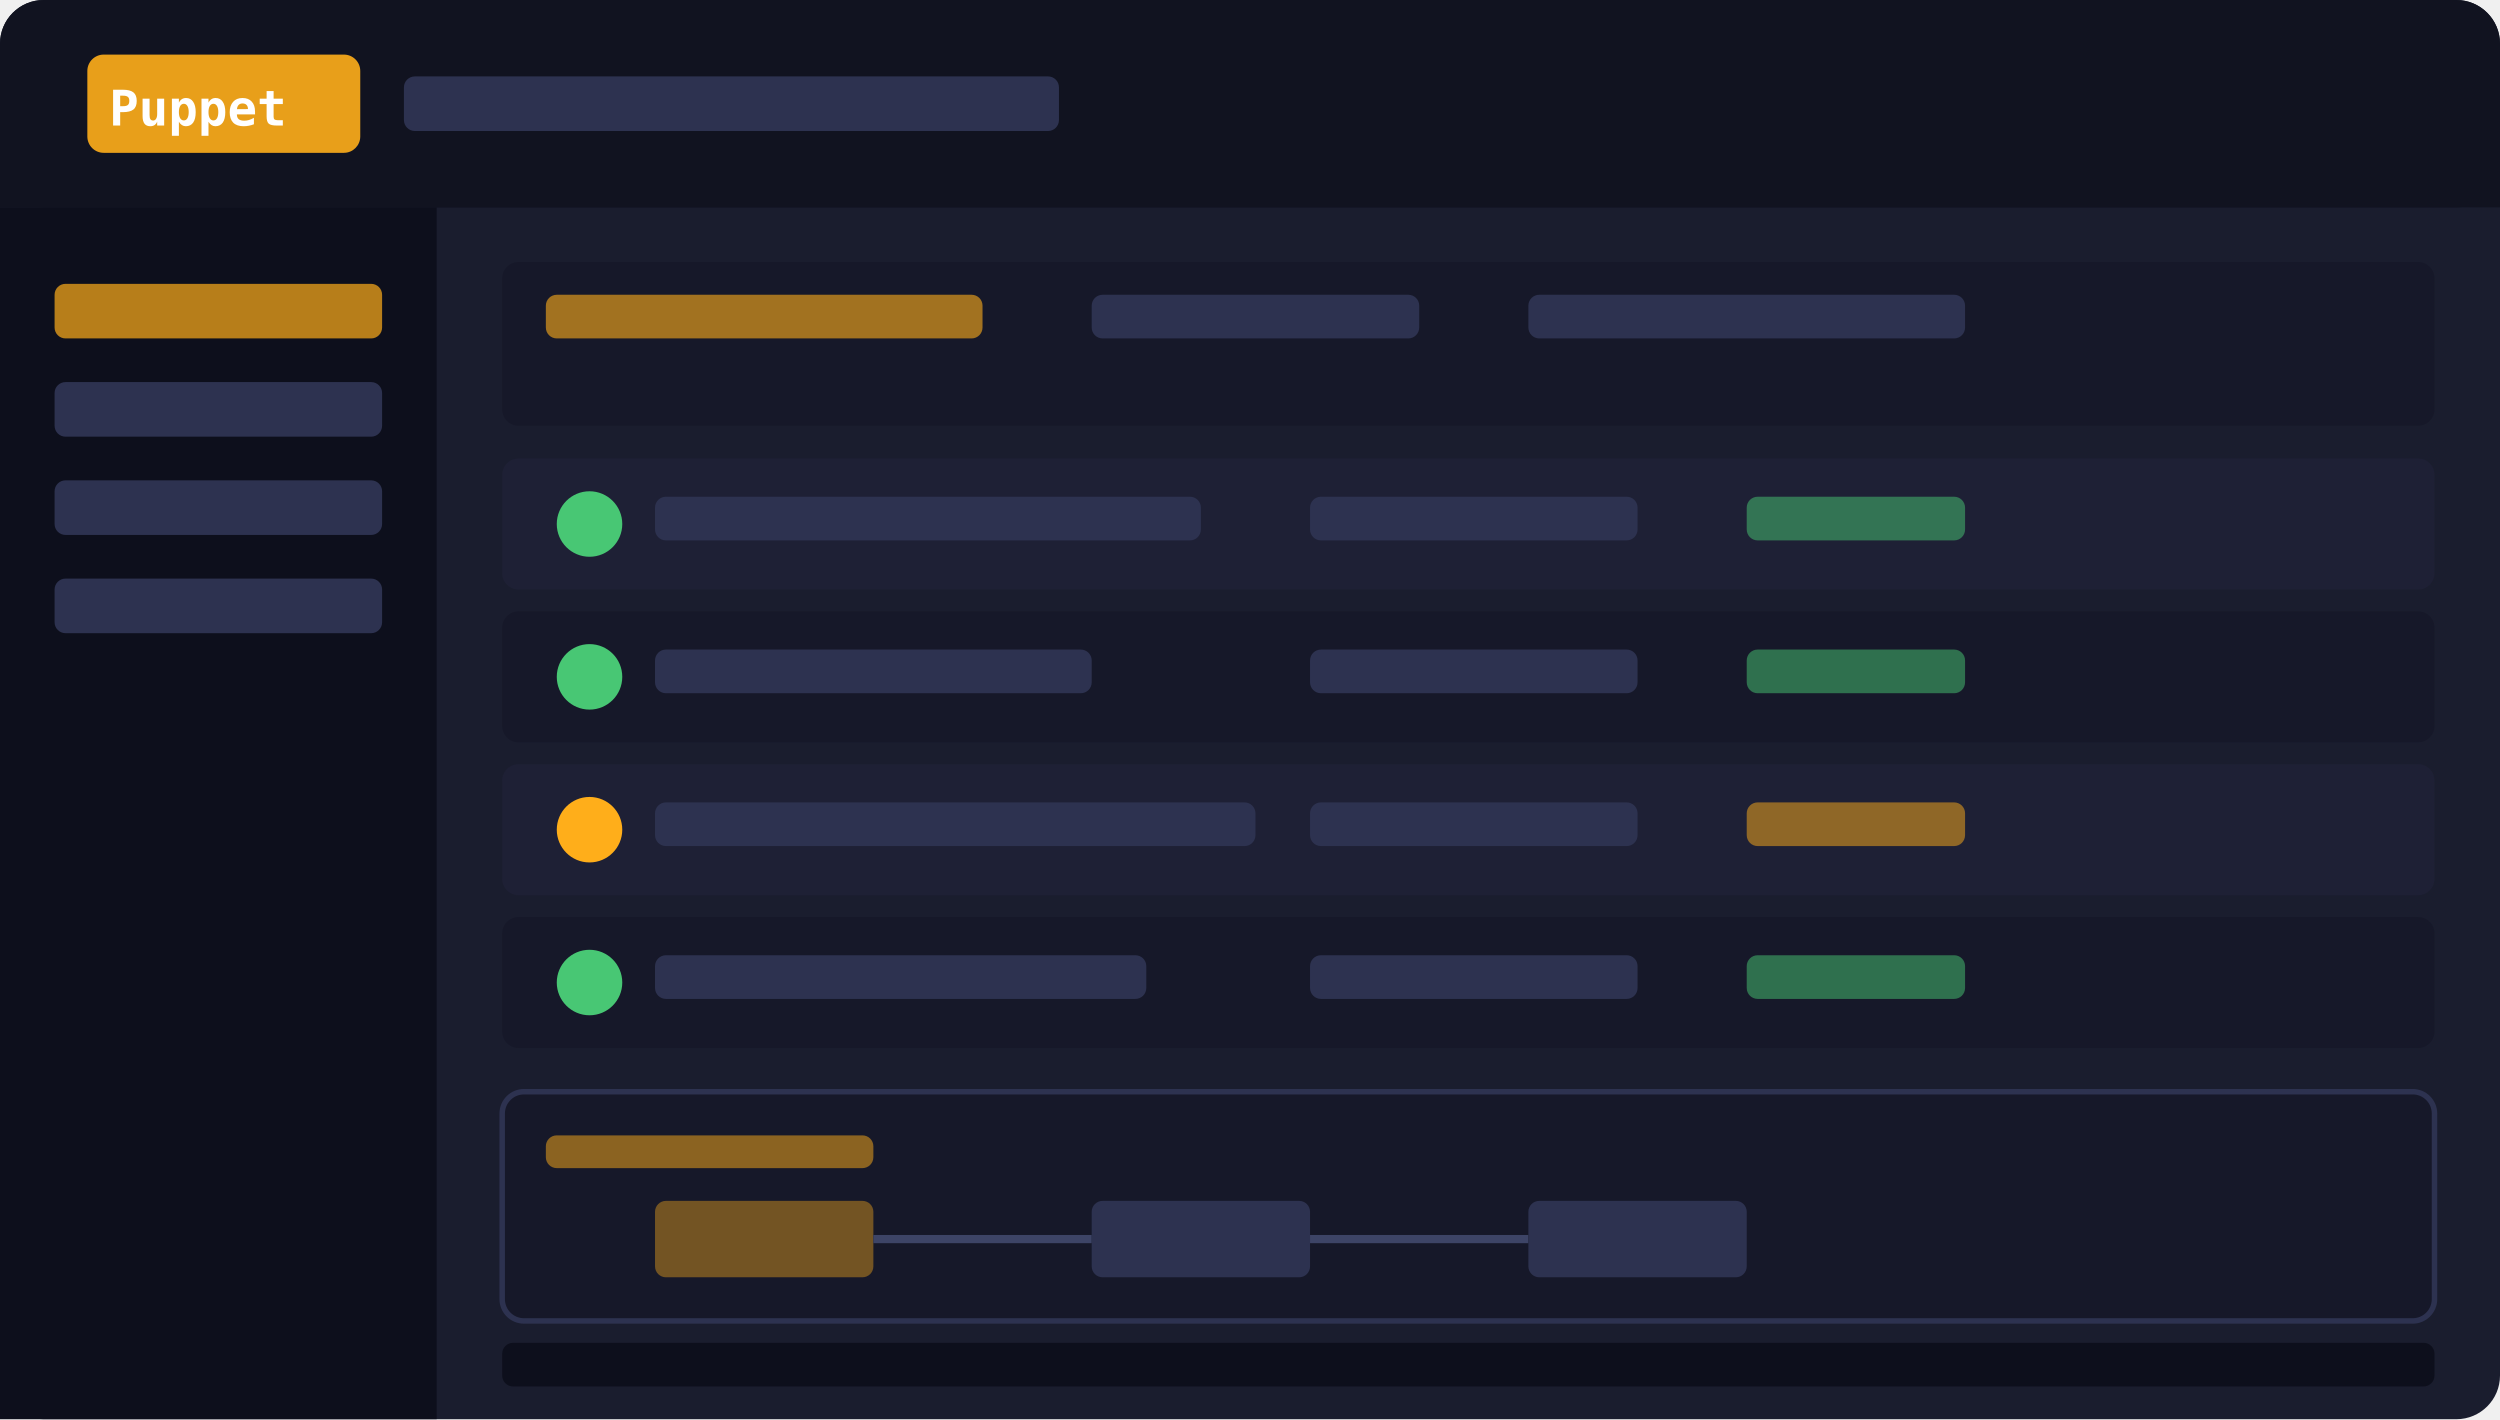
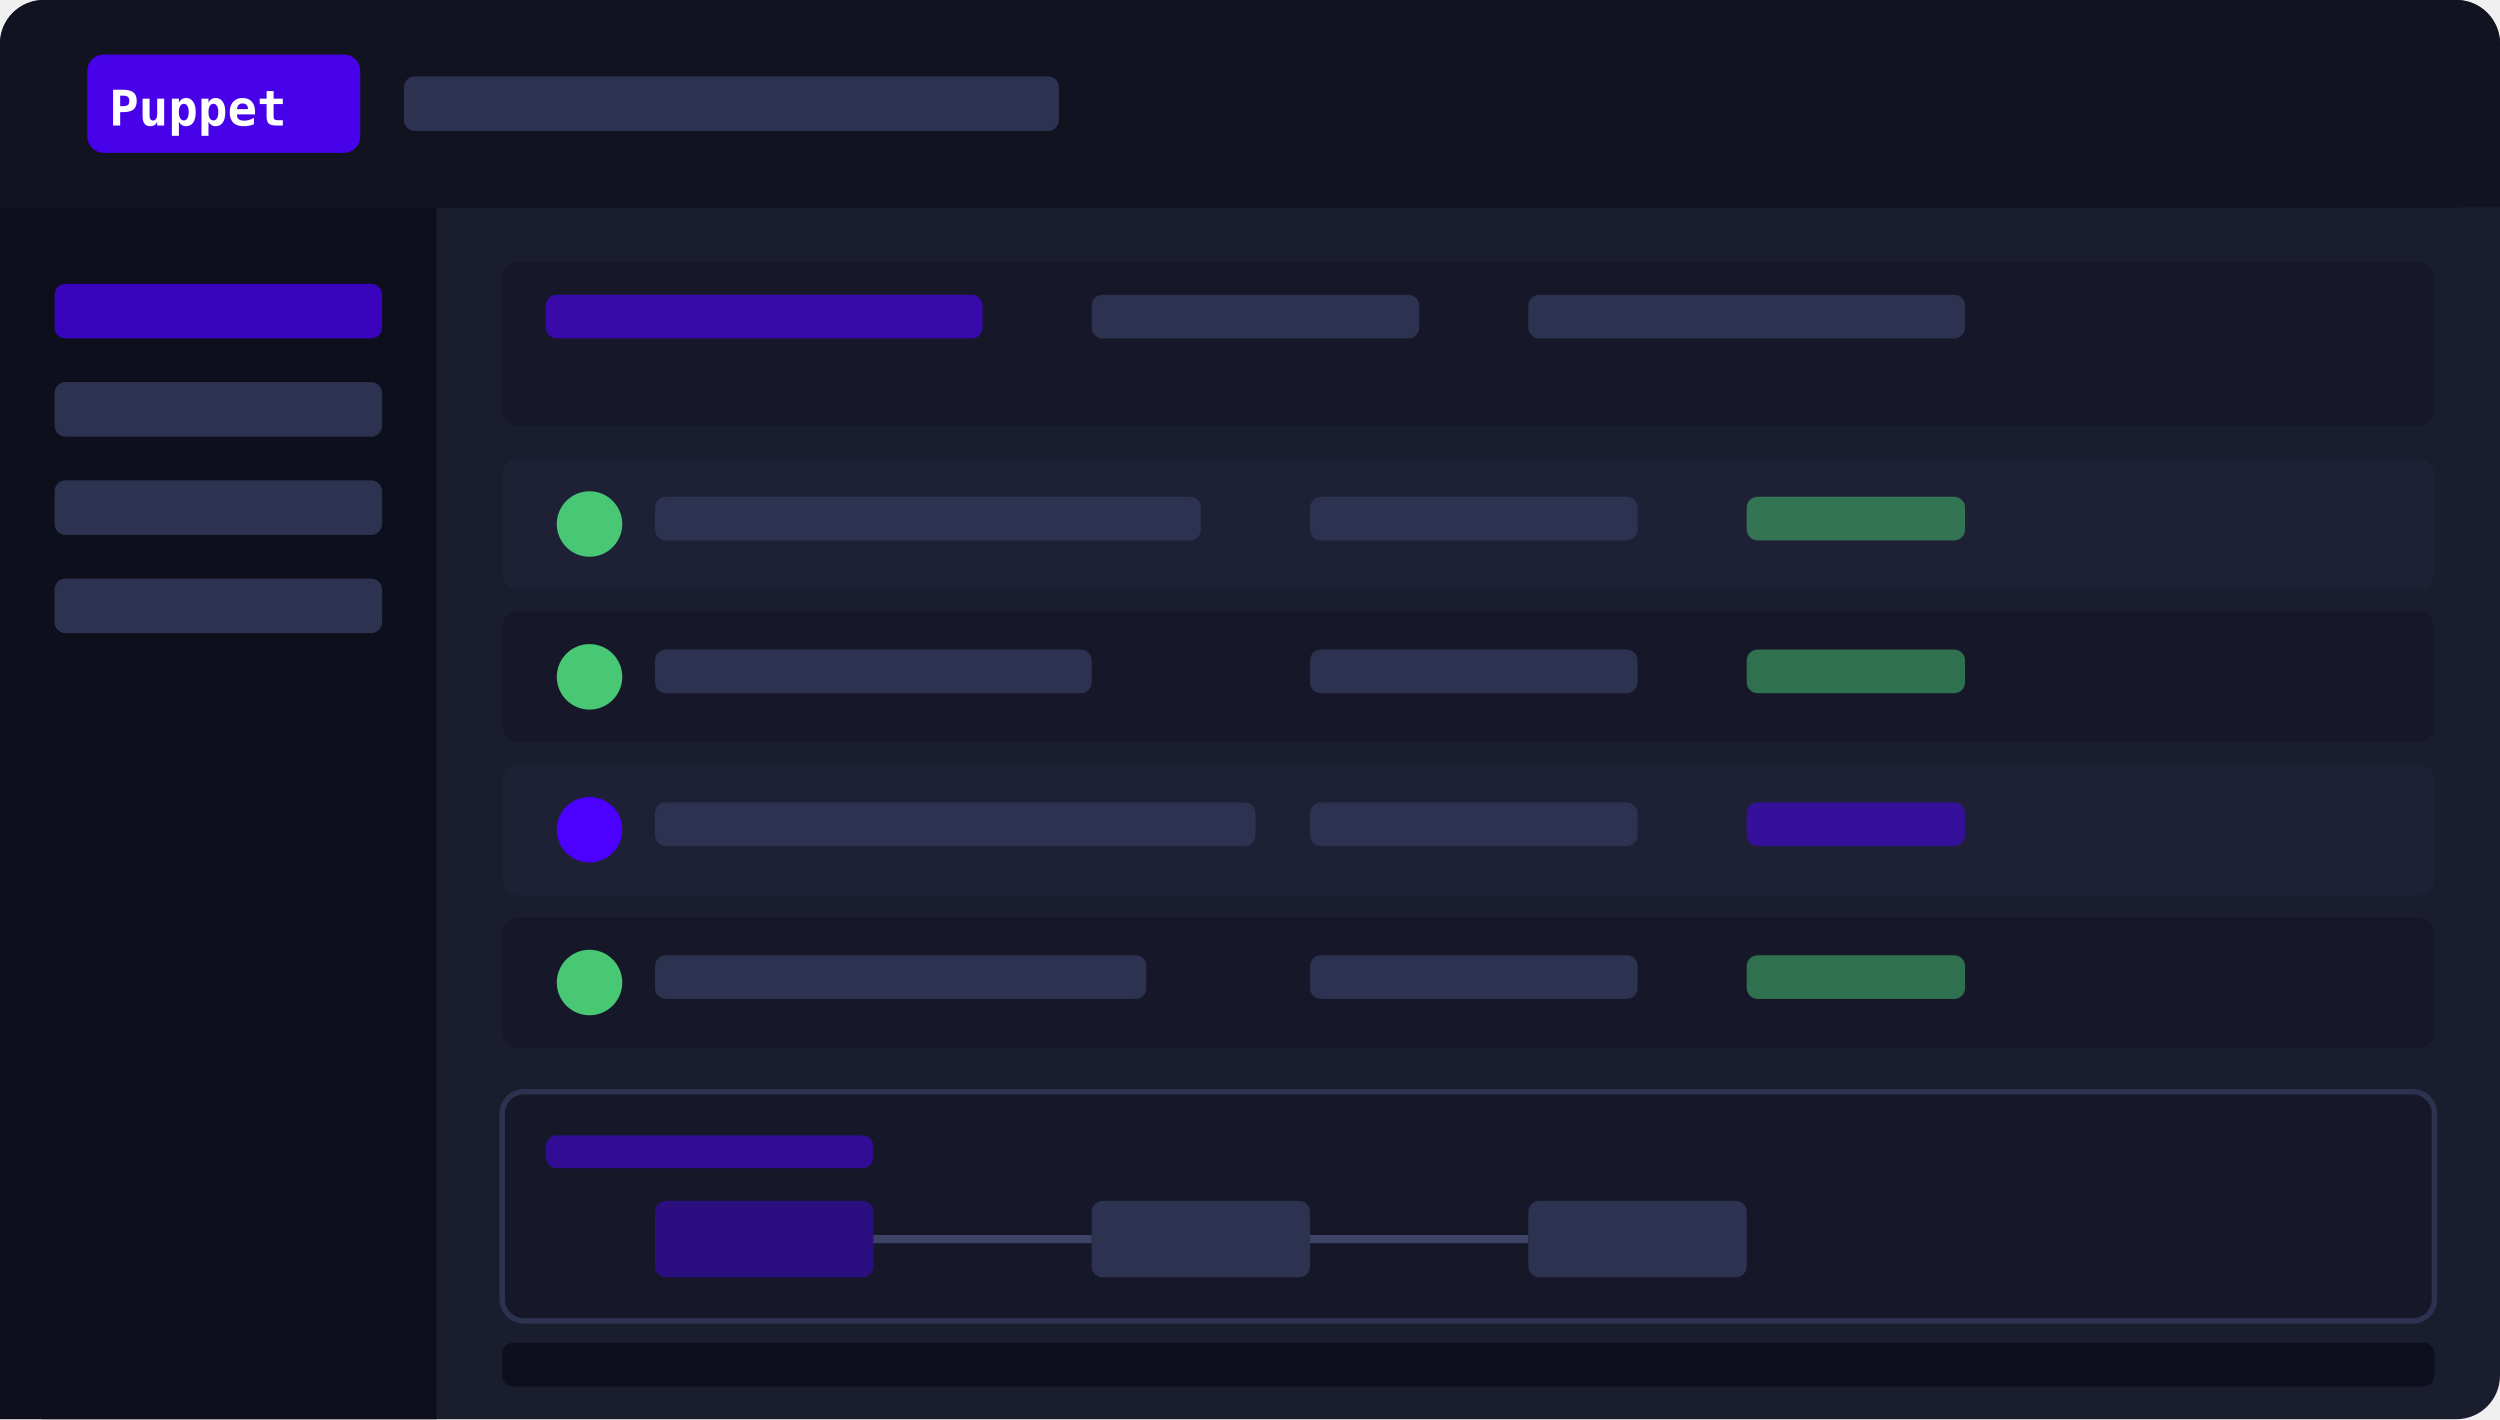
<svg xmlns="http://www.w3.org/2000/svg" width="458" height="260" viewBox="0 0 458 260" fill="none">
  <rect width="458" height="260" rx="8" fill="#1A1D2E" />
  <rect x="0" y="0" width="458" height="38" rx="8" fill="#111320" />
  <rect x="0" y="24" width="458" height="14" fill="#111320" />
-   <rect x="16" y="10" width="50" height="18" rx="3" fill="#FFAE1A" opacity="0.9" />
+   <rect x="16" y="10" width="50" height="18" rx="3" fill="#4c00ff" opacity="0.9" />
  <text x="20" y="23" font-family="monospace" font-size="9" font-weight="bold" fill="white">Puppet</text>
  <rect x="74" y="14" width="120" height="10" rx="2" fill="#2D3250" />
  <rect x="0" y="38" width="80" height="222" fill="#0D0F1C" />
-   <rect x="10" y="52" width="60" height="10" rx="2" fill="#FFAE1A" opacity="0.7" />
+   <rect x="10" y="52" width="60" height="10" rx="2" fill="#4c00ff" opacity="0.7" />
  <rect x="10" y="70" width="60" height="10" rx="2" fill="#2D3250" />
  <rect x="10" y="88" width="60" height="10" rx="2" fill="#2D3250" />
  <rect x="10" y="106" width="60" height="10" rx="2" fill="#2D3250" />
  <rect x="92" y="48" width="354" height="30" rx="3" fill="#161829" />
-   <rect x="100" y="54" width="80" height="8" rx="2" fill="#FFAE1A" opacity="0.6" />
+   <rect x="100" y="54" width="80" height="8" rx="2" fill="#4c00ff" opacity="0.6" />
  <rect x="200" y="54" width="60" height="8" rx="2" fill="#2D3250" />
  <rect x="280" y="54" width="80" height="8" rx="2" fill="#2D3250" />
  <rect x="92" y="84" width="354" height="24" rx="3" fill="#1E2035" />
  <circle cx="108" cy="96" r="6" fill="#48C774" />
  <rect x="120" y="91" width="100" height="8" rx="2" fill="#2D3250" />
  <rect x="240" y="91" width="60" height="8" rx="2" fill="#2D3250" />
  <rect x="320" y="91" width="40" height="8" rx="2" fill="#48C774" opacity="0.5" />
  <rect x="92" y="112" width="354" height="24" rx="3" fill="#161829" />
  <circle cx="108" cy="124" r="6" fill="#48C774" />
  <rect x="120" y="119" width="80" height="8" rx="2" fill="#2D3250" />
  <rect x="240" y="119" width="60" height="8" rx="2" fill="#2D3250" />
  <rect x="320" y="119" width="40" height="8" rx="2" fill="#48C774" opacity="0.5" />
  <rect x="92" y="140" width="354" height="24" rx="3" fill="#1E2035" />
-   <circle cx="108" cy="152" r="6" fill="#FFAE1A" />
+   <circle cx="108" cy="152" r="6" fill="#4c00ff" />
  <rect x="120" y="147" width="110" height="8" rx="2" fill="#2D3250" />
  <rect x="240" y="147" width="60" height="8" rx="2" fill="#2D3250" />
-   <rect x="320" y="147" width="40" height="8" rx="2" fill="#FFAE1A" opacity="0.5" />
+   <rect x="320" y="147" width="40" height="8" rx="2" fill="#4c00ff" opacity="0.5" />
  <rect x="92" y="168" width="354" height="24" rx="3" fill="#161829" />
  <circle cx="108" cy="180" r="6" fill="#48C774" />
  <rect x="120" y="175" width="90" height="8" rx="2" fill="#2D3250" />
  <rect x="240" y="175" width="60" height="8" rx="2" fill="#2D3250" />
  <rect x="320" y="175" width="40" height="8" rx="2" fill="#48C774" opacity="0.5" />
  <rect x="92" y="200" width="354" height="42" rx="4" fill="#161829" stroke="#2D3250" stroke-width="1" />
-   <rect x="100" y="208" width="60" height="6" rx="2" fill="#FFAE1A" opacity="0.5" />
-   <rect x="120" y="220" width="40" height="14" rx="2" fill="#FFAE1A" opacity="0.4" />
+   <rect x="100" y="208" width="60" height="6" rx="2" fill="#4c00ff" opacity="0.5" />
+   <rect x="120" y="220" width="40" height="14" rx="2" fill="#4c00ff" opacity="0.4" />
  <line x1="160" y1="227" x2="200" y2="227" stroke="#3D4466" stroke-width="1.5" />
  <rect x="200" y="220" width="40" height="14" rx="2" fill="#2D3250" />
  <line x1="240" y1="227" x2="280" y2="227" stroke="#3D4466" stroke-width="1.5" />
  <rect x="280" y="220" width="40" height="14" rx="2" fill="#2D3250" />
  <rect x="92" y="246" width="354" height="8" rx="2" fill="#0D0F1C" />
</svg>
